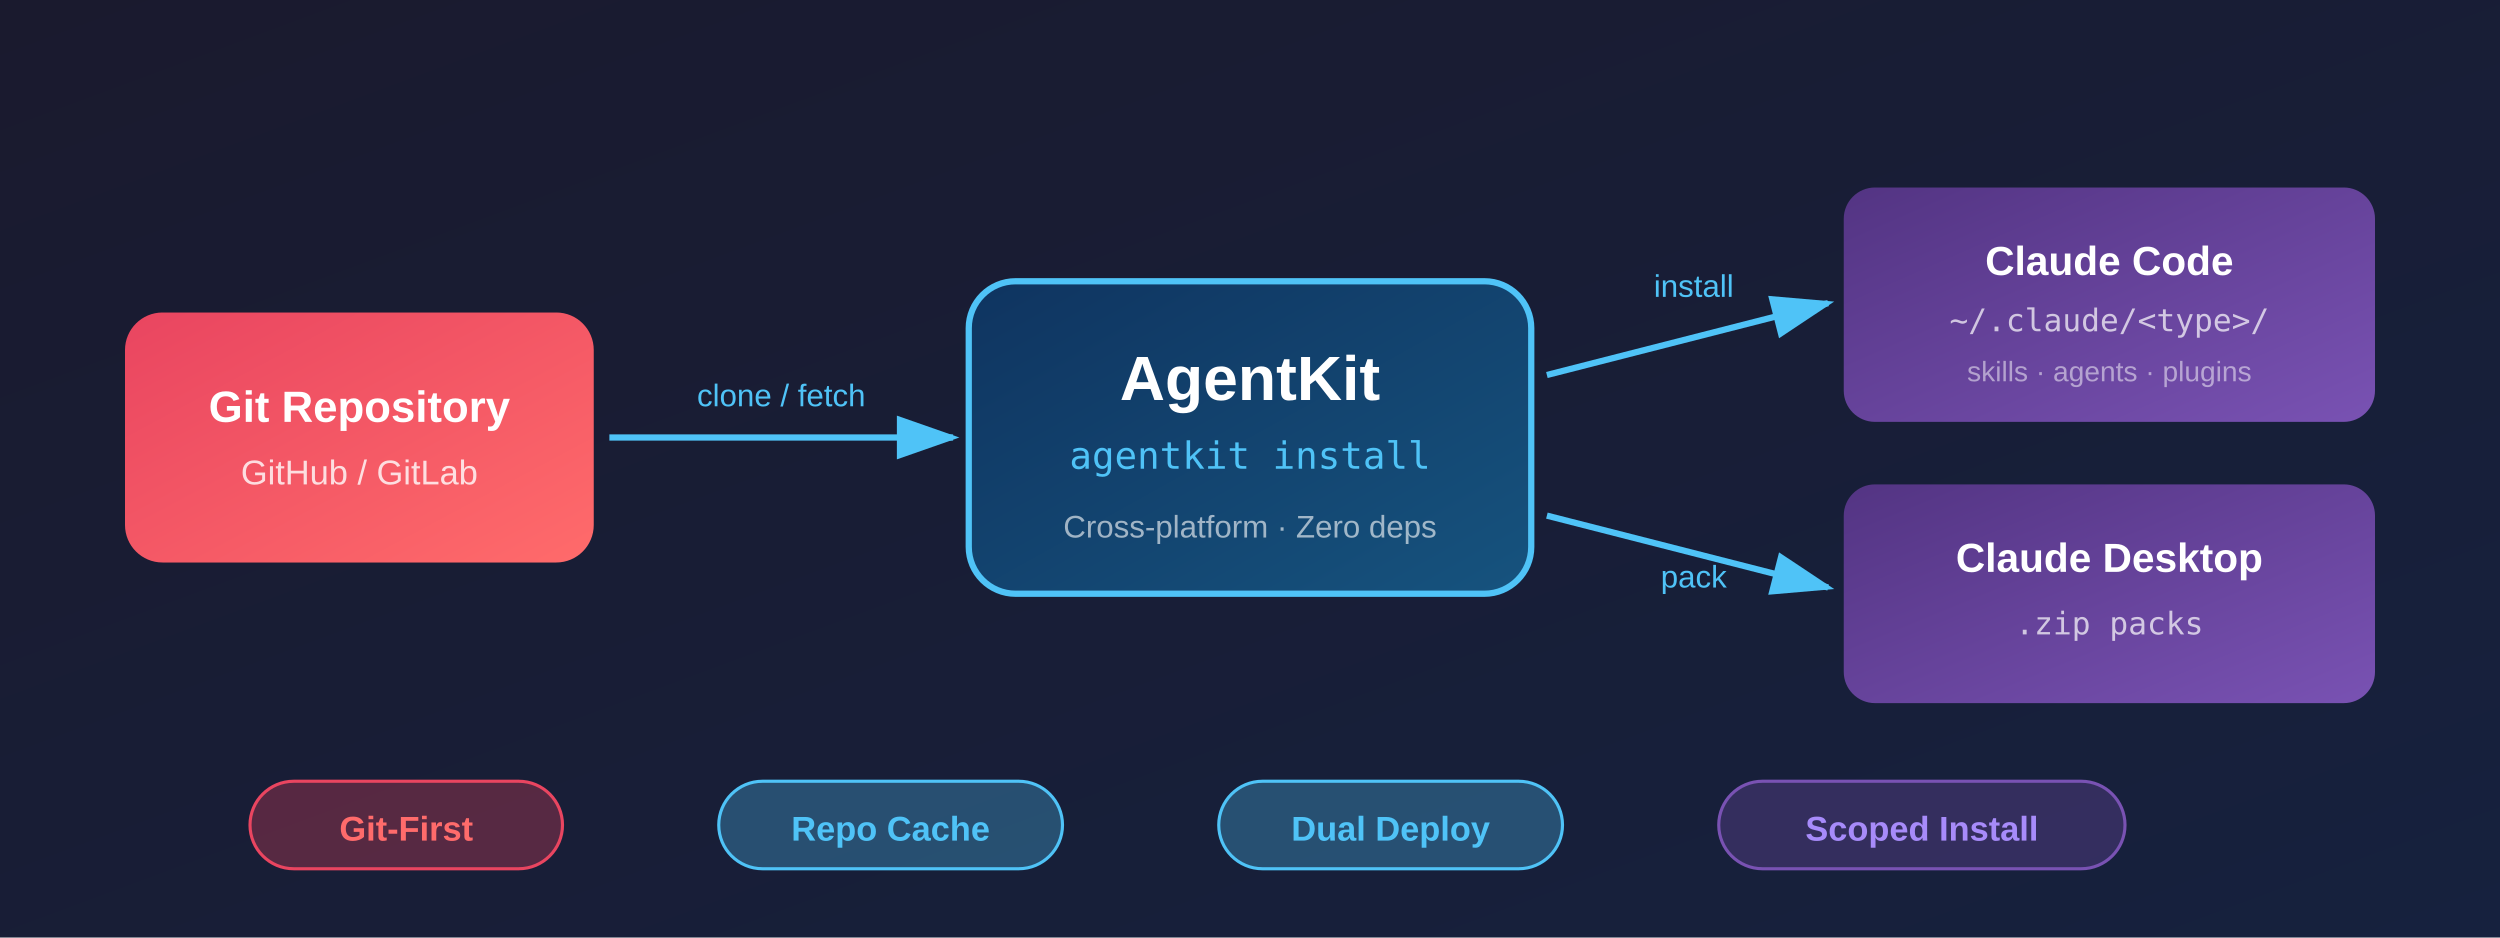
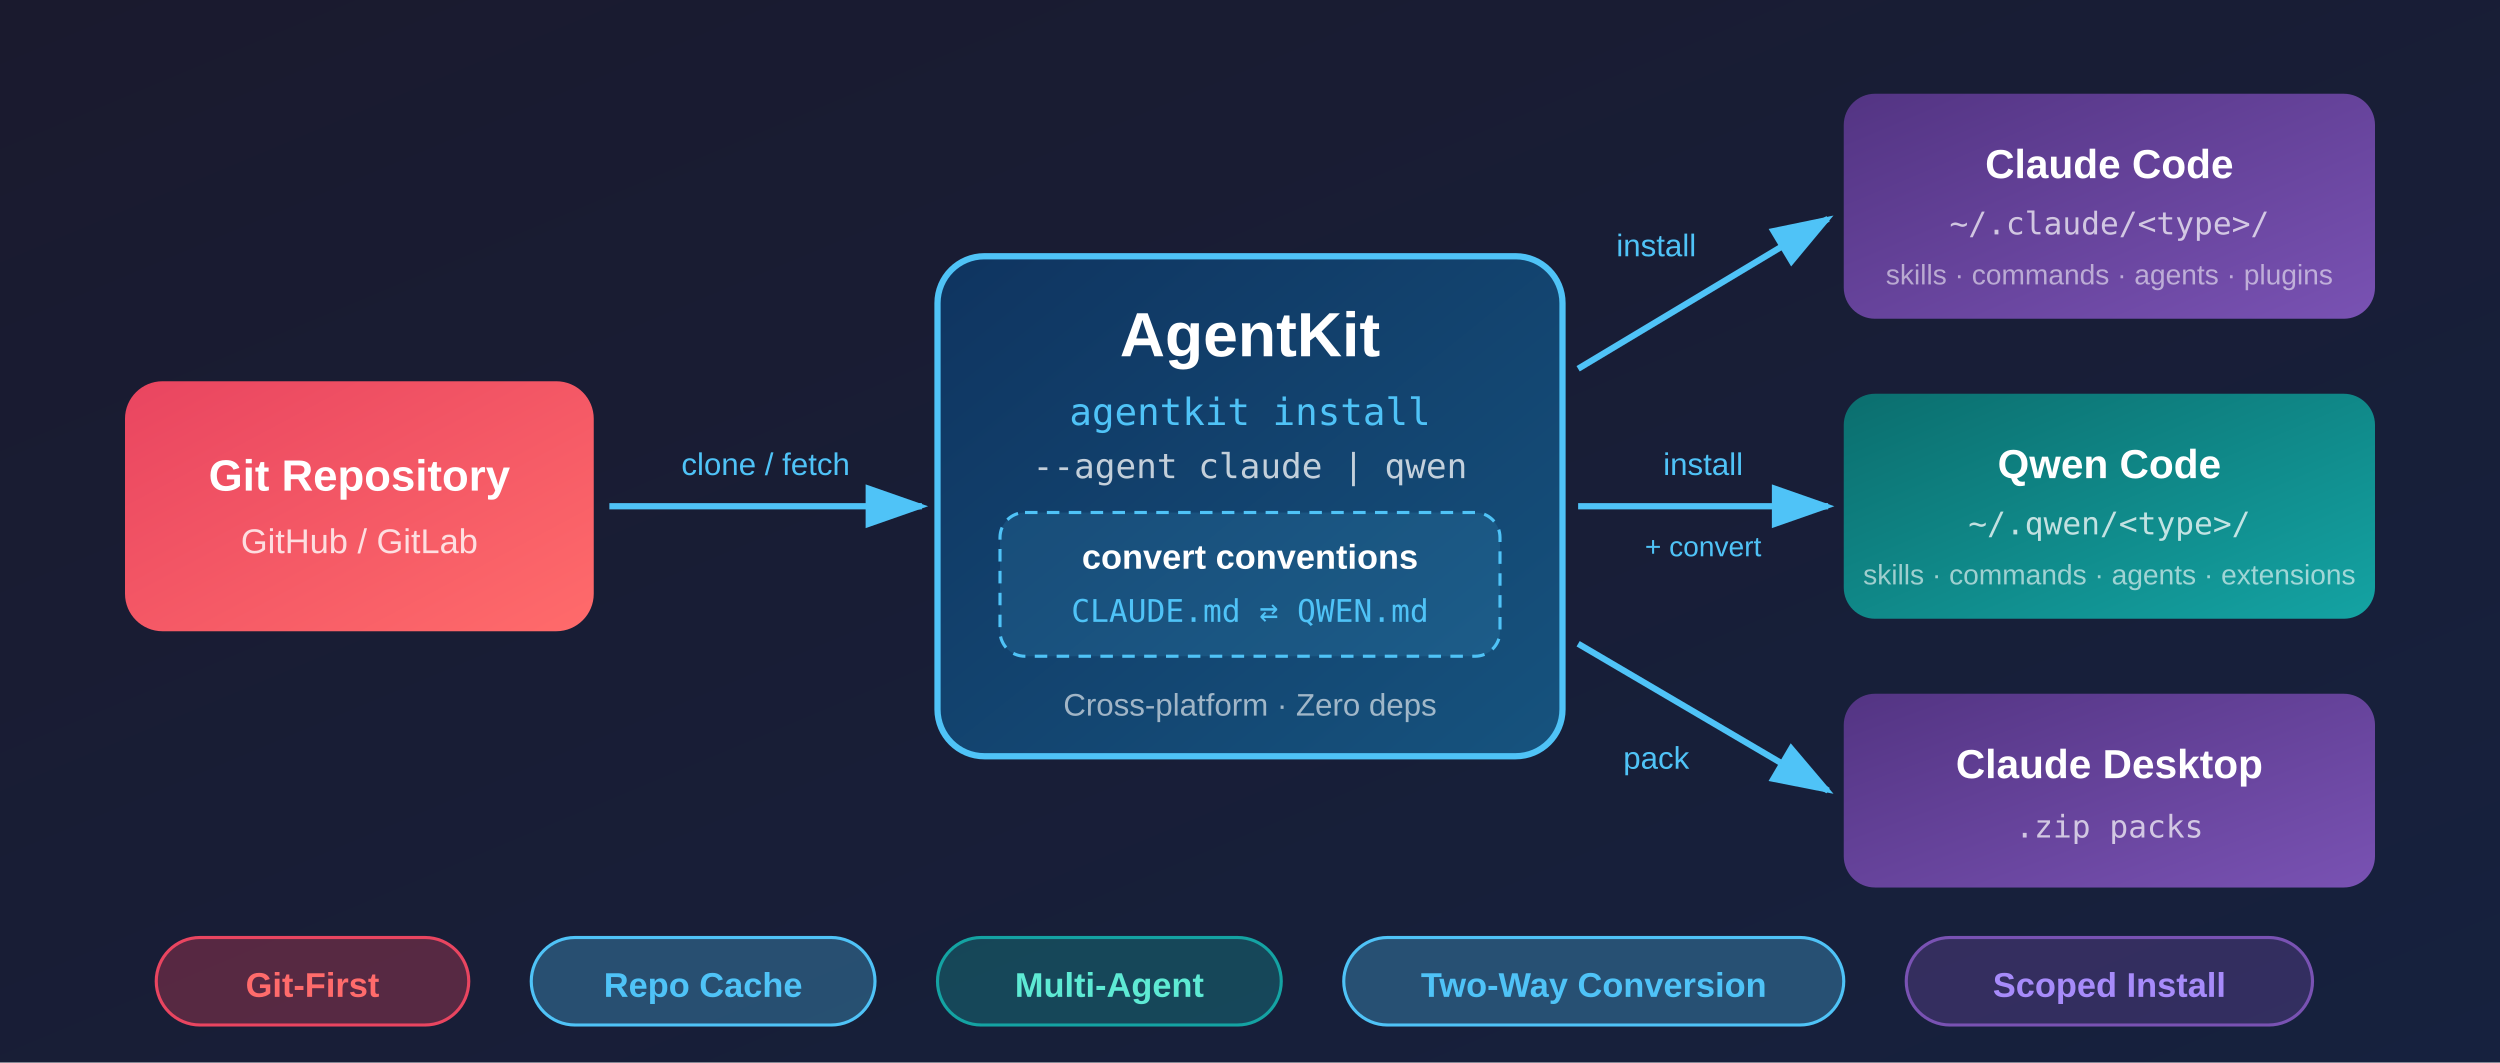
- <svg xmlns="http://www.w3.org/2000/svg" viewBox="0 0 800 300">
+ <svg xmlns="http://www.w3.org/2000/svg" viewBox="0 0 800 340">
  <defs>
    <linearGradient id="bg" x1="0%" y1="0%" x2="100%" y2="100%">
      <stop offset="0%" style="stop-color:#1a1a2e" />
      <stop offset="100%" style="stop-color:#16213e" />
    </linearGradient>
    <linearGradient id="box1" x1="0%" y1="0%" x2="100%" y2="100%">
      <stop offset="0%" style="stop-color:#e94560" />
      <stop offset="100%" style="stop-color:#ff6b6b" />
    </linearGradient>
    <linearGradient id="box2" x1="0%" y1="0%" x2="100%" y2="100%">
      <stop offset="0%" style="stop-color:#0f3460" />
      <stop offset="100%" style="stop-color:#16537e" />
    </linearGradient>
    <linearGradient id="box3" x1="0%" y1="0%" x2="100%" y2="100%">
      <stop offset="0%" style="stop-color:#533483" />
      <stop offset="100%" style="stop-color:#7952b3" />
    </linearGradient>
+     <linearGradient id="box4" x1="0%" y1="0%" x2="100%" y2="100%">
+       <stop offset="0%" style="stop-color:#0b6e6e" />
+       <stop offset="100%" style="stop-color:#14a3a3" />
+     </linearGradient>
    <marker id="arrowhead" markerWidth="10" markerHeight="7" refX="9" refY="3.5" orient="auto">
      <polygon points="0 0, 10 3.5, 0 7" fill="#4fc3f7" />
    </marker>
  </defs>
-   <rect width="800" height="300" fill="url(#bg)" />
-   <rect x="40" y="100" width="150" height="80" rx="12" fill="url(#box1)" />
-   <text x="115" y="135" text-anchor="middle" fill="white" font-family="Arial, sans-serif" font-size="14" font-weight="bold">Git Repository</text>
-   <text x="115" y="155" text-anchor="middle" fill="rgba(255,255,255,0.8)" font-family="Arial, sans-serif" font-size="11">GitHub / GitLab</text>
-   <rect x="310" y="90" width="180" height="100" rx="15" fill="url(#box2)" stroke="#4fc3f7" stroke-width="2" />
-   <text x="400" y="128" text-anchor="middle" fill="white" font-family="Arial, sans-serif" font-size="20" font-weight="bold">AgentKit</text>
-   <text x="400" y="150" text-anchor="middle" fill="#4fc3f7" font-family="monospace" font-size="12">agentkit install</text>
-   <text x="400" y="172" text-anchor="middle" fill="rgba(255,255,255,0.6)" font-family="Arial, sans-serif" font-size="10">Cross-platform · Zero deps</text>
-   <rect x="590" y="60" width="170" height="75" rx="10" fill="url(#box3)" />
-   <text x="675" y="88" text-anchor="middle" fill="white" font-family="Arial, sans-serif" font-size="13" font-weight="bold">Claude Code</text>
-   <text x="675" y="106" text-anchor="middle" fill="rgba(255,255,255,0.7)" font-family="monospace" font-size="10">~/.claude/&lt;type&gt;/</text>
-   <text x="675" y="122" text-anchor="middle" fill="rgba(255,255,255,0.5)" font-family="Arial, sans-serif" font-size="9">skills · agents · plugins</text>
-   <rect x="590" y="155" width="170" height="70" rx="10" fill="url(#box3)" />
-   <text x="675" y="183" text-anchor="middle" fill="white" font-family="Arial, sans-serif" font-size="13" font-weight="bold">Claude Desktop</text>
-   <text x="675" y="203" text-anchor="middle" fill="rgba(255,255,255,0.7)" font-family="monospace" font-size="10">.zip packs</text>
-   <line x1="195" y1="140" x2="305" y2="140" stroke="#4fc3f7" stroke-width="2" marker-end="url(#arrowhead)" />
-   <text x="250" y="130" text-anchor="middle" fill="#4fc3f7" font-family="Arial, sans-serif" font-size="10">clone / fetch</text>
-   <line x1="495" y1="120" x2="585" y2="97" stroke="#4fc3f7" stroke-width="2" marker-end="url(#arrowhead)" />
-   <text x="542" y="95" text-anchor="middle" fill="#4fc3f7" font-family="Arial, sans-serif" font-size="10">install</text>
-   <line x1="495" y1="165" x2="585" y2="188" stroke="#4fc3f7" stroke-width="2" marker-end="url(#arrowhead)" />
-   <text x="542" y="188" text-anchor="middle" fill="#4fc3f7" font-family="Arial, sans-serif" font-size="10">pack</text>
-   <rect x="80" y="250" width="100" height="28" rx="14" fill="rgba(233,69,96,0.3)" stroke="#e94560" stroke-width="1" />
-   <text x="130" y="269" text-anchor="middle" fill="#ff6b6b" font-family="Arial, sans-serif" font-size="11" font-weight="bold">Git-First</text>
-   <rect x="230" y="250" width="110" height="28" rx="14" fill="rgba(79,195,247,0.3)" stroke="#4fc3f7" stroke-width="1" />
-   <text x="285" y="269" text-anchor="middle" fill="#4fc3f7" font-family="Arial, sans-serif" font-size="11" font-weight="bold">Repo Cache</text>
-   <rect x="390" y="250" width="110" height="28" rx="14" fill="rgba(79,195,247,0.3)" stroke="#4fc3f7" stroke-width="1" />
-   <text x="445" y="269" text-anchor="middle" fill="#4fc3f7" font-family="Arial, sans-serif" font-size="11" font-weight="bold">Dual Deploy</text>
-   <rect x="550" y="250" width="130" height="28" rx="14" fill="rgba(121,82,179,0.3)" stroke="#7952b3" stroke-width="1" />
-   <text x="615" y="269" text-anchor="middle" fill="#a78bfa" font-family="Arial, sans-serif" font-size="11" font-weight="bold">Scoped Install</text>
+   <rect width="800" height="340" fill="url(#bg)" />
+   <rect x="40" y="122" width="150" height="80" rx="12" fill="url(#box1)" />
+   <text x="115" y="157" text-anchor="middle" fill="white" font-family="Arial, sans-serif" font-size="14" font-weight="bold">Git Repository</text>
+   <text x="115" y="177" text-anchor="middle" fill="rgba(255,255,255,0.8)" font-family="Arial, sans-serif" font-size="11">GitHub / GitLab</text>
+   <rect x="300" y="82" width="200" height="160" rx="15" fill="url(#box2)" stroke="#4fc3f7" stroke-width="2" />
+   <text x="400" y="114" text-anchor="middle" fill="white" font-family="Arial, sans-serif" font-size="20" font-weight="bold">AgentKit</text>
+   <text x="400" y="136" text-anchor="middle" fill="#4fc3f7" font-family="monospace" font-size="12">agentkit install</text>
+   <text x="400" y="153" text-anchor="middle" fill="rgba(255,255,255,0.75)" font-family="monospace" font-size="11">--agent claude | qwen</text>
+   <rect x="320" y="164" width="160" height="46" rx="8" fill="rgba(79,195,247,0.12)" stroke="#4fc3f7" stroke-width="1" stroke-dasharray="4 3" />
+   <text x="400" y="182" text-anchor="middle" fill="white" font-family="Arial, sans-serif" font-size="11" font-weight="bold">convert conventions</text>
+   <text x="400" y="199" text-anchor="middle" fill="#4fc3f7" font-family="monospace" font-size="10">CLAUDE.md ⇄ QWEN.md</text>
+   <text x="400" y="229" text-anchor="middle" fill="rgba(255,255,255,0.6)" font-family="Arial, sans-serif" font-size="10">Cross-platform · Zero deps</text>
+   <rect x="590" y="30" width="170" height="72" rx="10" fill="url(#box3)" />
+   <text x="675" y="57" text-anchor="middle" fill="white" font-family="Arial, sans-serif" font-size="13" font-weight="bold">Claude Code</text>
+   <text x="675" y="75" text-anchor="middle" fill="rgba(255,255,255,0.7)" font-family="monospace" font-size="10">~/.claude/&lt;type&gt;/</text>
+   <text x="675" y="91" text-anchor="middle" fill="rgba(255,255,255,0.55)" font-family="Arial, sans-serif" font-size="9">skills · commands · agents · plugins</text>
+   <rect x="590" y="126" width="170" height="72" rx="10" fill="url(#box4)" />
+   <text x="675" y="153" text-anchor="middle" fill="white" font-family="Arial, sans-serif" font-size="13" font-weight="bold">Qwen Code</text>
+   <text x="675" y="171" text-anchor="middle" fill="rgba(255,255,255,0.75)" font-family="monospace" font-size="10">~/.qwen/&lt;type&gt;/</text>
+   <text x="675" y="187" text-anchor="middle" fill="rgba(255,255,255,0.6)" font-family="Arial, sans-serif" font-size="9">skills · commands · agents · extensions</text>
+   <rect x="590" y="222" width="170" height="62" rx="10" fill="url(#box3)" />
+   <text x="675" y="249" text-anchor="middle" fill="white" font-family="Arial, sans-serif" font-size="13" font-weight="bold">Claude Desktop</text>
+   <text x="675" y="268" text-anchor="middle" fill="rgba(255,255,255,0.7)" font-family="monospace" font-size="10">.zip packs</text>
+   <line x1="195" y1="162" x2="295" y2="162" stroke="#4fc3f7" stroke-width="2" marker-end="url(#arrowhead)" />
+   <text x="245" y="152" text-anchor="middle" fill="#4fc3f7" font-family="Arial, sans-serif" font-size="10">clone / fetch</text>
+   <line x1="505" y1="118" x2="585" y2="70" stroke="#4fc3f7" stroke-width="2" marker-end="url(#arrowhead)" />
+   <text x="530" y="82" text-anchor="middle" fill="#4fc3f7" font-family="Arial, sans-serif" font-size="10">install</text>
+   <line x1="505" y1="162" x2="585" y2="162" stroke="#4fc3f7" stroke-width="2" marker-end="url(#arrowhead)" />
+   <text x="545" y="152" text-anchor="middle" fill="#4fc3f7" font-family="Arial, sans-serif" font-size="10">install</text>
+   <text x="545" y="178" text-anchor="middle" fill="#4fc3f7" font-family="Arial, sans-serif" font-size="9">+ convert</text>
+   <line x1="505" y1="206" x2="585" y2="253" stroke="#4fc3f7" stroke-width="2" marker-end="url(#arrowhead)" />
+   <text x="530" y="246" text-anchor="middle" fill="#4fc3f7" font-family="Arial, sans-serif" font-size="10">pack</text>
+   <rect x="50" y="300" width="100" height="28" rx="14" fill="rgba(233,69,96,0.3)" stroke="#e94560" stroke-width="1" />
+   <text x="100" y="319" text-anchor="middle" fill="#ff6b6b" font-family="Arial, sans-serif" font-size="11" font-weight="bold">Git-First</text>
+   <rect x="170" y="300" width="110" height="28" rx="14" fill="rgba(79,195,247,0.3)" stroke="#4fc3f7" stroke-width="1" />
+   <text x="225" y="319" text-anchor="middle" fill="#4fc3f7" font-family="Arial, sans-serif" font-size="11" font-weight="bold">Repo Cache</text>
+   <rect x="300" y="300" width="110" height="28" rx="14" fill="rgba(20,163,163,0.3)" stroke="#14a3a3" stroke-width="1" />
+   <text x="355" y="319" text-anchor="middle" fill="#5eead4" font-family="Arial, sans-serif" font-size="11" font-weight="bold">Multi-Agent</text>
+   <rect x="430" y="300" width="160" height="28" rx="14" fill="rgba(79,195,247,0.3)" stroke="#4fc3f7" stroke-width="1" />
+   <text x="510" y="319" text-anchor="middle" fill="#4fc3f7" font-family="Arial, sans-serif" font-size="11" font-weight="bold">Two-Way Conversion</text>
+   <rect x="610" y="300" width="130" height="28" rx="14" fill="rgba(121,82,179,0.3)" stroke="#7952b3" stroke-width="1" />
+   <text x="675" y="319" text-anchor="middle" fill="#a78bfa" font-family="Arial, sans-serif" font-size="11" font-weight="bold">Scoped Install</text>
</svg>
